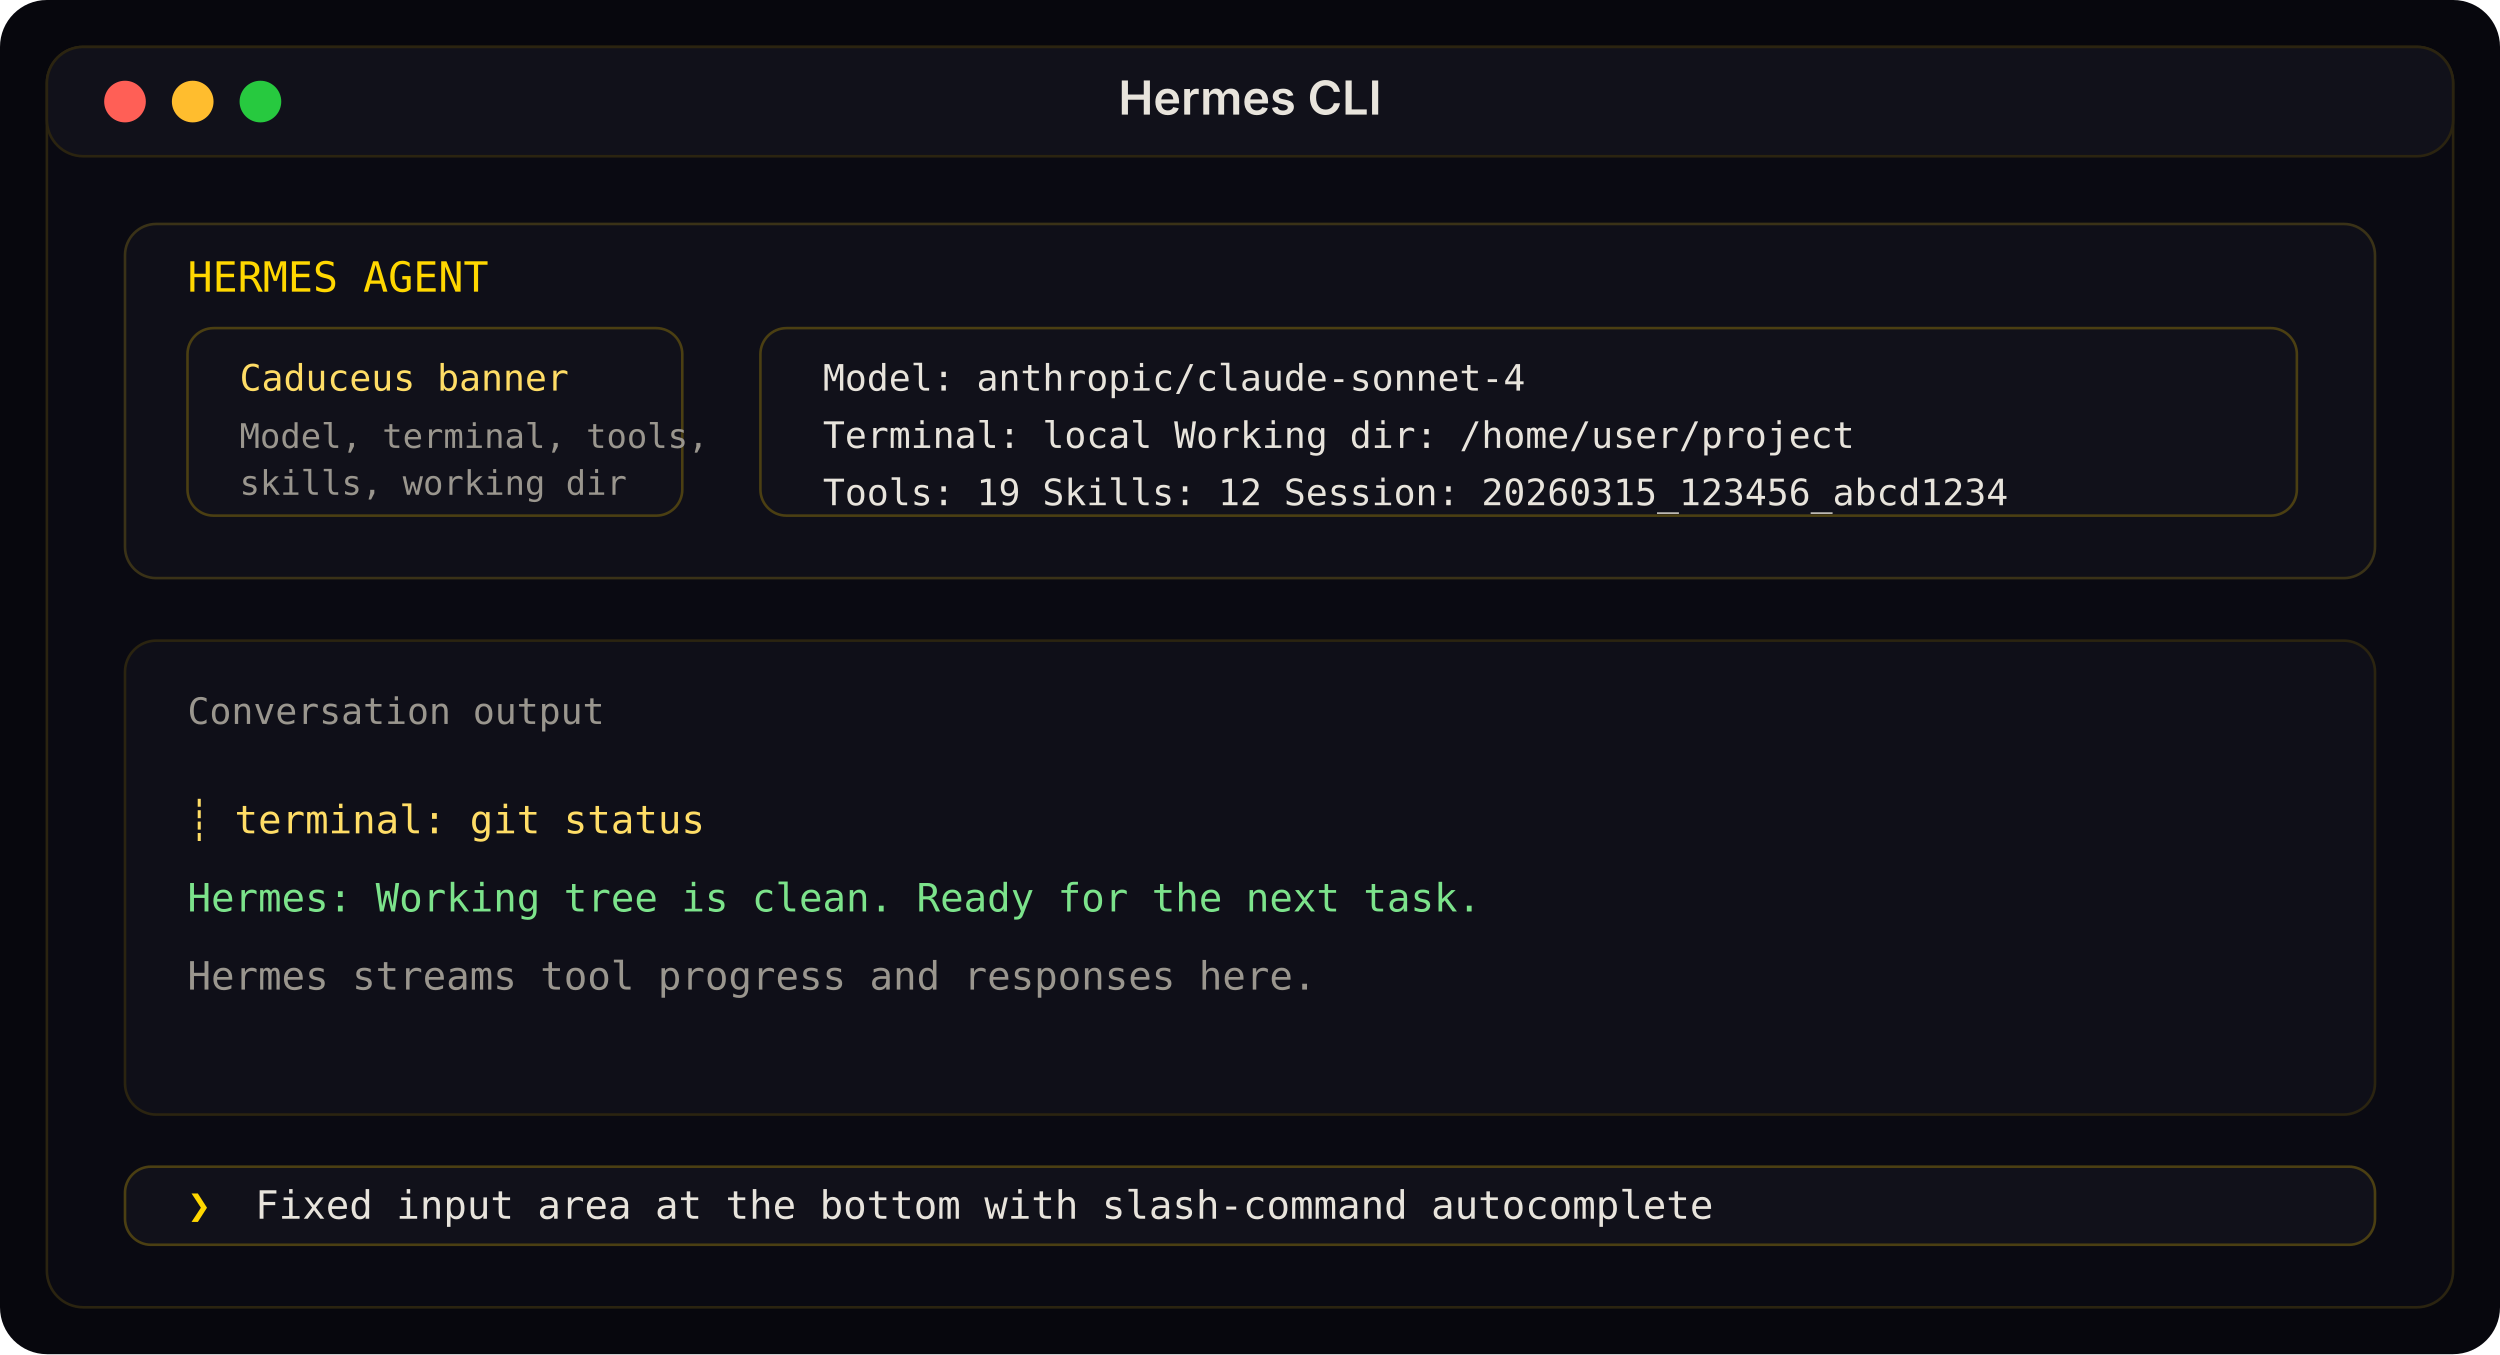
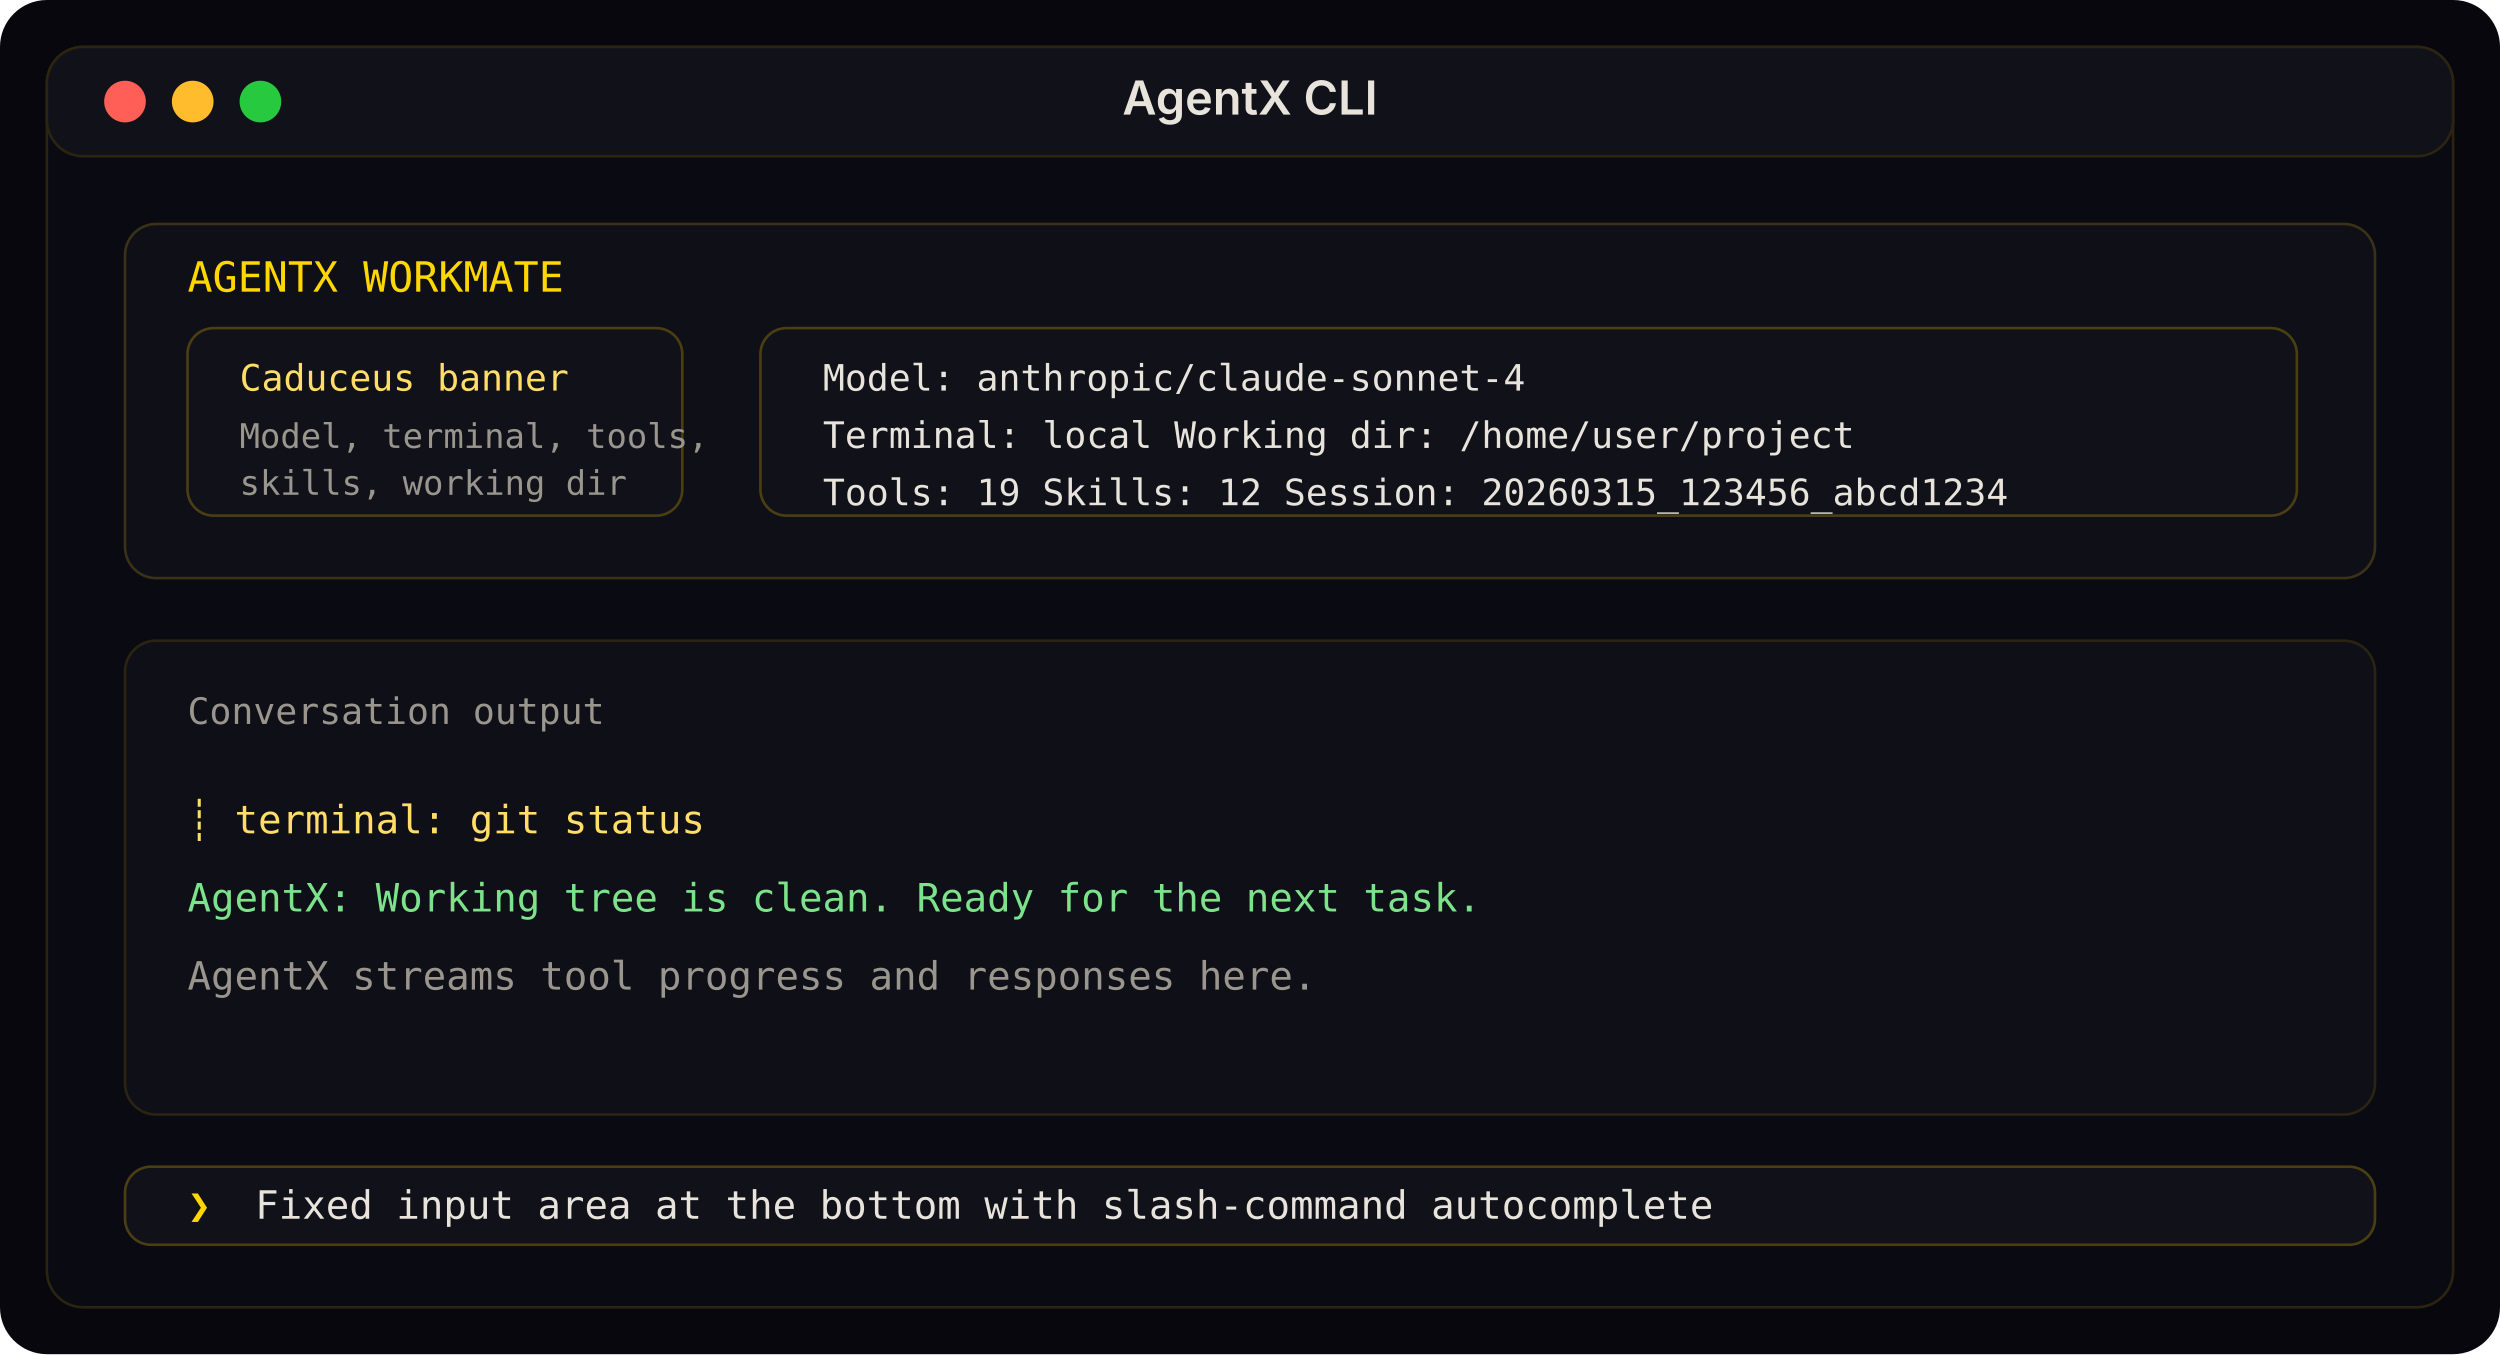
<svg xmlns="http://www.w3.org/2000/svg" width="960" height="520" viewBox="0 0 960 520" role="img" aria-labelledby="title desc">
  <rect width="960" height="520" rx="18" fill="#07070d" />
  <rect x="18" y="18" width="924" height="484" rx="14" fill="#0a0a12" stroke="#2b2410" />
  <rect x="18" y="18" width="924" height="42" rx="14" fill="#11111a" stroke="#2b2410" />
  <circle cx="48" cy="39" r="8" fill="#ff5f56" />
  <circle cx="74" cy="39" r="8" fill="#ffbd2e" />
  <circle cx="100" cy="39" r="8" fill="#27c93f" />
-   <text x="480" y="44" text-anchor="middle" fill="#e8e4dc" font-family="Inter, sans-serif" font-size="18" font-weight="600">Hermes CLI</text>
+   <text x="480" y="44" text-anchor="middle" fill="#e8e4dc" font-family="Inter, sans-serif" font-size="18" font-weight="600">AgentX CLI</text>
  <rect x="48" y="86" width="864" height="136" rx="12" fill="#0f0f18" stroke="#3a3217" />
-   <text x="72" y="112" fill="#ffd700" font-family="JetBrains Mono, monospace" font-size="16">HERMES AGENT</text>
+   <text x="72" y="112" fill="#ffd700" font-family="JetBrains Mono, monospace" font-size="16">AGENTX WORKMATE</text>
  <rect x="72" y="126" width="190" height="72" rx="10" fill="#11111a" stroke="#4b3f12" />
  <text x="92" y="150" fill="#ffdd66" font-family="JetBrains Mono, monospace" font-size="14">Caduceus banner</text>
  <text x="92" y="172" fill="#9a968e" font-family="JetBrains Mono, monospace" font-size="13">Model, terminal, tools,</text>
  <text x="92" y="190" fill="#9a968e" font-family="JetBrains Mono, monospace" font-size="13">skills, working dir</text>
  <rect x="292" y="126" width="590" height="72" rx="10" fill="#11111a" stroke="#4b3f12" />
  <text x="316" y="150" fill="#e8e4dc" font-family="JetBrains Mono, monospace" font-size="14">Model: anthropic/claude-sonnet-4</text>
  <text x="316" y="172" fill="#e8e4dc" font-family="JetBrains Mono, monospace" font-size="14">Terminal: local   Working dir: /home/user/project</text>
  <text x="316" y="194" fill="#e8e4dc" font-family="JetBrains Mono, monospace" font-size="14">Tools: 19   Skills: 12   Session: 20260315_123456_abcd1234</text>
  <rect x="48" y="246" width="864" height="182" rx="12" fill="#0f0f18" stroke="#2b2410" />
  <text x="72" y="278" fill="#9a968e" font-family="JetBrains Mono, monospace" font-size="14">Conversation output</text>
  <text x="72" y="320" fill="#ffdd66" font-family="JetBrains Mono, monospace" font-size="15">┊ terminal: git status</text>
-   <text x="72" y="350" fill="#7ce38b" font-family="JetBrains Mono, monospace" font-size="15">Hermes: Working tree is clean. Ready for the next task.</text>
-   <text x="72" y="380" fill="#9a968e" font-family="JetBrains Mono, monospace" font-size="15">Hermes streams tool progress and responses here.</text>
+   <text x="72" y="350" fill="#7ce38b" font-family="JetBrains Mono, monospace" font-size="15">AgentX: Working tree is clean. Ready for the next task.</text>
+   <text x="72" y="380" fill="#9a968e" font-family="JetBrains Mono, monospace" font-size="15">AgentX streams tool progress and responses here.</text>
  <rect x="48" y="448" width="864" height="30" rx="10" fill="#11111a" stroke="#4b3f12" />
  <text x="72" y="468" fill="#ffd700" font-family="JetBrains Mono, monospace" font-size="15">❯</text>
  <text x="98" y="468" fill="#e8e4dc" font-family="JetBrains Mono, monospace" font-size="15">Fixed input area at the bottom with slash-command autocomplete</text>
</svg>
